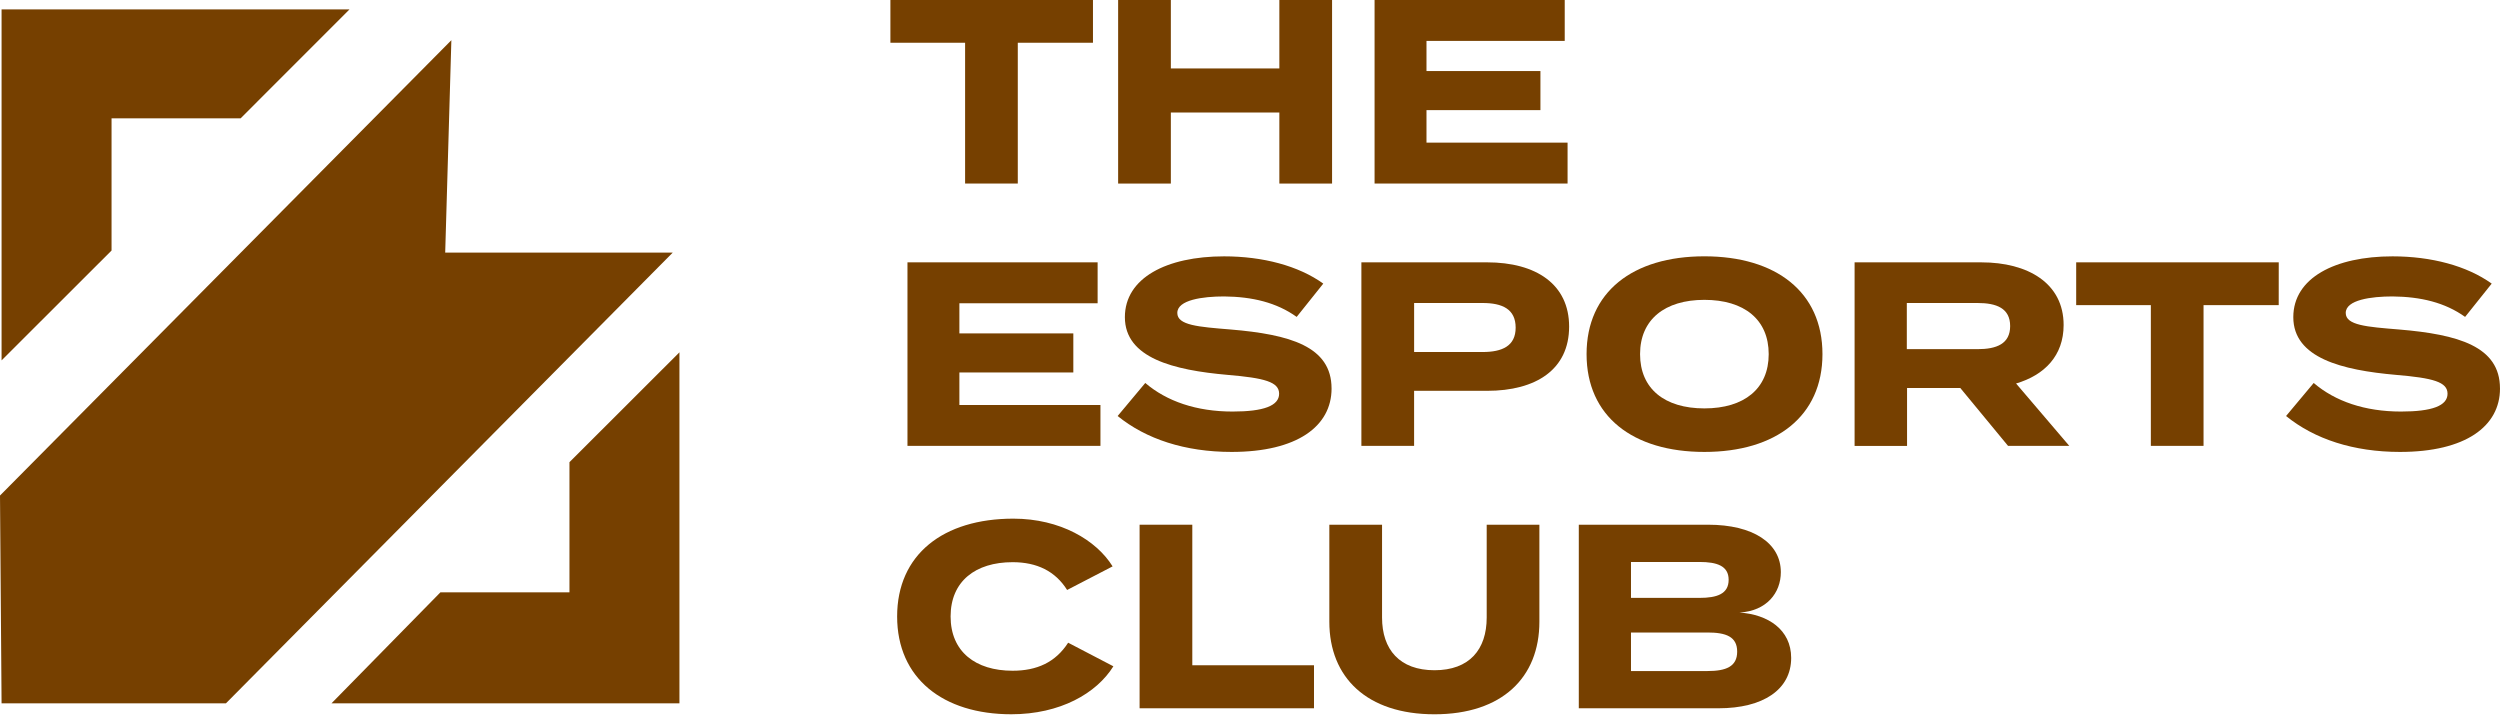
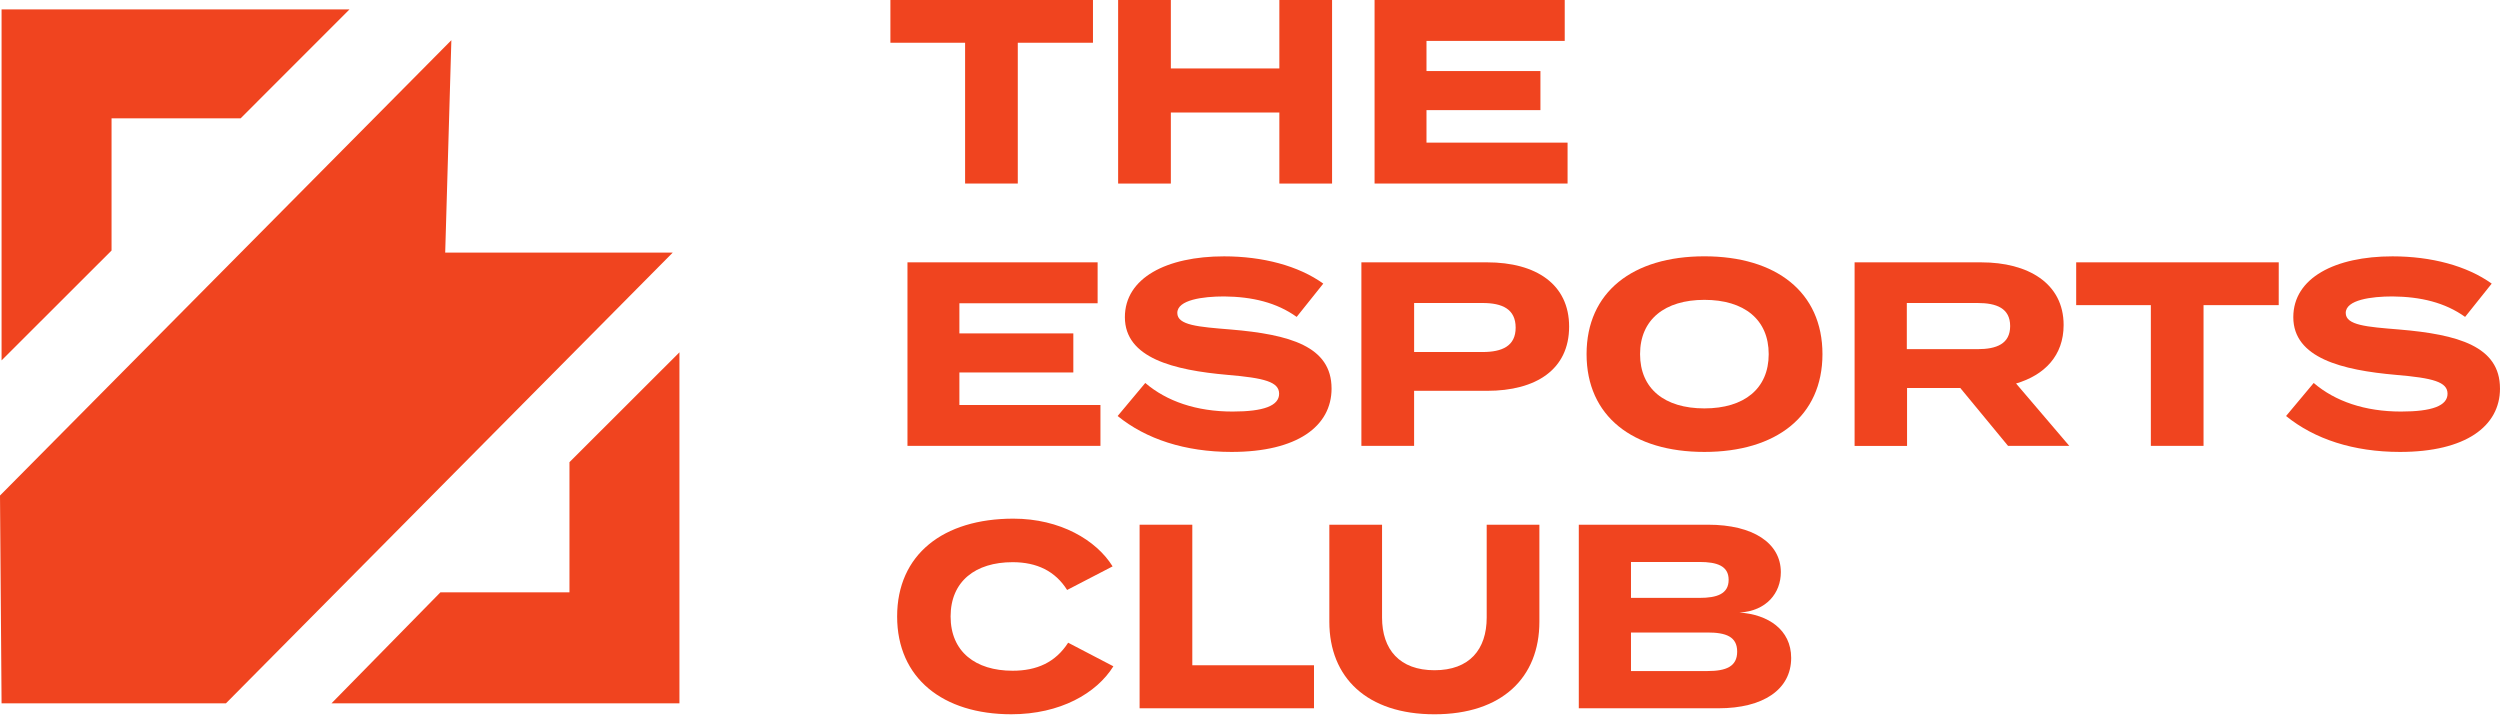
<svg xmlns="http://www.w3.org/2000/svg" width="245" height="70" viewBox="0 0 245 70" fill="none">
-   <path d="M107.111 4.189H99.743V17.987H94.58V4.189H87.26V0H107.111V4.189Z" fill="#764000" />
-   <path d="M130.543 0V17.989H125.377V11.026H114.743V17.989H109.577V0H114.743V6.708H125.377V0H130.543Z" fill="#764000" />
-   <path d="M153.622 13.978V17.987H134.708V0H153.343V4.009H139.796V6.963H150.962V10.792H139.796V13.978H153.622Z" fill="#764000" />
-   <path d="M107.844 39.689V43.698H88.932V25.709H107.567V29.718H94.02V32.672H105.186V36.501H94.02V39.687L107.844 39.689Z" fill="#764000" />
-   <path d="M130.494 38.071C130.494 41.774 127.127 44.289 120.694 44.289C116.136 44.289 112.313 43.031 109.529 40.769L112.237 37.531C114.34 39.329 117.251 40.332 120.796 40.332C123.834 40.332 125.354 39.766 125.354 38.586C125.354 37.429 123.935 37.043 120.289 36.737C115.022 36.274 110.238 35.091 110.238 31.082C110.238 27.228 114.34 25.122 119.96 25.122C123.758 25.122 127.251 26.047 129.681 27.794L127.074 31.057C125.098 29.642 122.719 29.077 119.96 29.051C117.884 29.051 115.376 29.383 115.376 30.669C115.376 31.877 117.428 32.032 120.593 32.289C126.392 32.777 130.492 33.934 130.492 38.069L130.494 38.071Z" fill="#764000" />
-   <path d="M153.774 32.006C153.774 36.194 150.558 38.301 145.722 38.301H138.582V43.698H133.416V25.709H145.722C150.558 25.709 153.774 27.871 153.774 32.006ZM148.534 32.109C148.534 30.283 147.216 29.694 145.293 29.694H138.584V34.498H145.293C147.219 34.498 148.534 33.908 148.534 32.109Z" fill="#764000" />
-   <path d="M155.484 34.705C155.484 28.614 160.014 25.119 167.029 25.119C174.045 25.119 178.601 28.614 178.601 34.705C178.601 40.797 174.043 44.289 167.029 44.289C160.016 44.289 155.484 40.795 155.484 34.705ZM173.333 34.705C173.333 31.312 170.929 29.385 167.029 29.385C163.156 29.385 160.726 31.312 160.726 34.705C160.726 38.099 163.132 40.023 167.029 40.023C170.927 40.023 173.333 38.097 173.333 34.705Z" fill="#764000" />
-   <path d="M196.792 43.7L192.108 38.022H186.891V43.7H181.75V25.711H194.183C198.716 25.711 202.235 27.74 202.235 31.852C202.235 34.858 200.362 36.76 197.575 37.583L202.792 43.698H196.79L196.792 43.7ZM193.805 34.217C195.652 34.217 196.995 33.705 196.995 31.954C196.995 30.204 195.652 29.694 193.805 29.694H186.868V34.215H193.805V34.217Z" fill="#764000" />
-   <path d="M223.314 29.9H215.947V43.698H210.783V29.9H203.466V25.711H223.317L223.314 29.9Z" fill="#764000" />
-   <path d="M245 38.071C245 41.774 241.633 44.289 235.2 44.289C230.642 44.289 226.819 43.031 224.034 40.769L226.743 37.531C228.846 39.329 231.757 40.332 235.301 40.332C238.339 40.332 239.859 39.766 239.859 38.586C239.859 37.429 238.441 37.043 234.795 36.737C229.528 36.274 224.744 35.091 224.744 31.082C224.744 27.228 228.846 25.122 234.465 25.122C238.263 25.122 241.757 26.047 244.187 27.794L241.58 31.057C239.604 29.642 237.225 29.077 234.465 29.051C232.39 29.051 229.882 29.383 229.882 30.669C229.882 31.877 231.934 32.032 235.099 32.289C240.898 32.777 244.998 33.934 244.998 38.069L245 38.071Z" fill="#764000" />
-   <path d="M104.679 62.985L109.111 65.297C107.466 67.943 103.896 69.998 99.11 69.998C92.426 69.998 87.919 66.478 87.919 60.414C87.919 54.351 92.426 50.828 99.313 50.828C103.896 50.828 107.441 52.934 109.035 55.505L104.578 57.817C103.413 55.968 101.616 55.094 99.235 55.094C95.589 55.094 93.159 56.971 93.159 60.414C93.159 63.857 95.589 65.732 99.235 65.732C101.614 65.732 103.438 64.911 104.679 62.985Z" fill="#764000" />
-   <path d="M128.772 65.196V69.411H111.68V51.422H116.846V65.196H128.772Z" fill="#764000" />
-   <path d="M150.86 51.422V60.931C150.86 66.405 147.189 70 140.579 70C133.969 70 130.275 66.403 130.275 60.931V51.422H135.441V60.519C135.441 63.654 137.161 65.683 140.581 65.683C144.001 65.683 145.696 63.654 145.696 60.519V51.422H150.862H150.86Z" fill="#764000" />
-   <path d="M175.535 64.476C175.535 67.585 172.774 69.411 168.419 69.411H154.722V51.422H167.407C171.763 51.422 174.522 53.196 174.522 56.073C174.522 58.102 173.129 59.876 170.471 60.031C173.255 60.211 175.535 61.702 175.535 64.476ZM159.837 58.593H166.546C168.267 58.593 169.407 58.205 169.407 56.819C169.407 55.456 168.267 55.073 166.546 55.073H159.837V58.593ZM170.243 63.859C170.243 62.394 169.153 61.985 167.331 61.985H159.837V65.762H167.331C169.155 65.762 170.243 65.325 170.243 63.859Z" fill="#764000" />
-   <path d="M43.63 24.752H65.931L22.144 68.924H0.154L0 48.563L44.234 3.94L43.63 24.752Z" fill="#764000" />
-   <path d="M66.585 68.924H32.488L43.159 58.051H55.807V45.293L66.585 34.527V68.924Z" fill="#764000" />
-   <path d="M23.58 11.596H10.932V24.552L0.154 35.318V0.921H34.251L23.58 11.596Z" fill="#764000" />
+   <path d="M107.111 4.189H99.743V17.987H94.58V4.189H87.26V0H107.111V4.189Z" fill="#f0441f" />
+   <path d="M130.543 0V17.989H125.377V11.026H114.743V17.989H109.577V0H114.743V6.708H125.377V0H130.543Z" fill="#f0441f" />
+   <path d="M153.622 13.978V17.987H134.708V0H153.343V4.009H139.796V6.963H150.962V10.792H139.796V13.978H153.622Z" fill="#f0441f" />
+   <path d="M107.844 39.689V43.698H88.932V25.709H107.567V29.718H94.02V32.672H105.186V36.501H94.02V39.687L107.844 39.689Z" fill="#f0441f" />
+   <path d="M130.494 38.071C130.494 41.774 127.127 44.289 120.694 44.289C116.136 44.289 112.313 43.031 109.529 40.769L112.237 37.531C114.34 39.329 117.251 40.332 120.796 40.332C123.834 40.332 125.354 39.766 125.354 38.586C125.354 37.429 123.935 37.043 120.289 36.737C115.022 36.274 110.238 35.091 110.238 31.082C110.238 27.228 114.34 25.122 119.96 25.122C123.758 25.122 127.251 26.047 129.681 27.794L127.074 31.057C125.098 29.642 122.719 29.077 119.96 29.051C117.884 29.051 115.376 29.383 115.376 30.669C115.376 31.877 117.428 32.032 120.593 32.289C126.392 32.777 130.492 33.934 130.492 38.069L130.494 38.071Z" fill="#f0441f" />
+   <path d="M153.774 32.006C153.774 36.194 150.558 38.301 145.722 38.301H138.582V43.698H133.416V25.709H145.722C150.558 25.709 153.774 27.871 153.774 32.006ZM148.534 32.109C148.534 30.283 147.216 29.694 145.293 29.694H138.584V34.498H145.293C147.219 34.498 148.534 33.908 148.534 32.109Z" fill="#f0441f" />
+   <path d="M155.484 34.705C155.484 28.614 160.014 25.119 167.029 25.119C174.045 25.119 178.601 28.614 178.601 34.705C178.601 40.797 174.043 44.289 167.029 44.289C160.016 44.289 155.484 40.795 155.484 34.705ZM173.333 34.705C173.333 31.312 170.929 29.385 167.029 29.385C163.156 29.385 160.726 31.312 160.726 34.705C160.726 38.099 163.132 40.023 167.029 40.023C170.927 40.023 173.333 38.097 173.333 34.705Z" fill="#f0441f" />
+   <path d="M196.792 43.7L192.108 38.022H186.891V43.7H181.75V25.711H194.183C198.716 25.711 202.235 27.74 202.235 31.852C202.235 34.858 200.362 36.76 197.575 37.583L202.792 43.698H196.79L196.792 43.7ZM193.805 34.217C195.652 34.217 196.995 33.705 196.995 31.954C196.995 30.204 195.652 29.694 193.805 29.694H186.868V34.215H193.805V34.217Z" fill="#f0441f" />
+   <path d="M223.314 29.9H215.947V43.698H210.783V29.9H203.466V25.711H223.317L223.314 29.9Z" fill="#f0441f" />
+   <path d="M245 38.071C245 41.774 241.633 44.289 235.2 44.289C230.642 44.289 226.819 43.031 224.034 40.769L226.743 37.531C228.846 39.329 231.757 40.332 235.301 40.332C238.339 40.332 239.859 39.766 239.859 38.586C239.859 37.429 238.441 37.043 234.795 36.737C229.528 36.274 224.744 35.091 224.744 31.082C224.744 27.228 228.846 25.122 234.465 25.122C238.263 25.122 241.757 26.047 244.187 27.794L241.58 31.057C239.604 29.642 237.225 29.077 234.465 29.051C232.39 29.051 229.882 29.383 229.882 30.669C229.882 31.877 231.934 32.032 235.099 32.289C240.898 32.777 244.998 33.934 244.998 38.069L245 38.071Z" fill="#f0441f" />
+   <path d="M104.679 62.985L109.111 65.297C107.466 67.943 103.896 69.998 99.11 69.998C92.426 69.998 87.919 66.478 87.919 60.414C87.919 54.351 92.426 50.828 99.313 50.828C103.896 50.828 107.441 52.934 109.035 55.505L104.578 57.817C103.413 55.968 101.616 55.094 99.235 55.094C95.589 55.094 93.159 56.971 93.159 60.414C93.159 63.857 95.589 65.732 99.235 65.732C101.614 65.732 103.438 64.911 104.679 62.985Z" fill="#f0441f" />
+   <path d="M128.772 65.196V69.411H111.68V51.422H116.846V65.196H128.772Z" fill="#f0441f" />
+   <path d="M150.86 51.422V60.931C150.86 66.405 147.189 70 140.579 70C133.969 70 130.275 66.403 130.275 60.931V51.422H135.441V60.519C135.441 63.654 137.161 65.683 140.581 65.683C144.001 65.683 145.696 63.654 145.696 60.519V51.422H150.862H150.86Z" fill="#f0441f" />
+   <path d="M175.535 64.476C175.535 67.585 172.774 69.411 168.419 69.411H154.722V51.422H167.407C171.763 51.422 174.522 53.196 174.522 56.073C174.522 58.102 173.129 59.876 170.471 60.031C173.255 60.211 175.535 61.702 175.535 64.476ZM159.837 58.593H166.546C168.267 58.593 169.407 58.205 169.407 56.819C169.407 55.456 168.267 55.073 166.546 55.073H159.837V58.593ZM170.243 63.859C170.243 62.394 169.153 61.985 167.331 61.985H159.837V65.762H167.331C169.155 65.762 170.243 65.325 170.243 63.859Z" fill="#f0441f" />
+   <path d="M43.63 24.752H65.931L22.144 68.924H0.154L0 48.563L44.234 3.94L43.63 24.752Z" fill="#f0441f" />
+   <path d="M66.585 68.924H32.488L43.159 58.051H55.807V45.293L66.585 34.527V68.924Z" fill="#f0441f" />
+   <path d="M23.58 11.596H10.932V24.552L0.154 35.318V0.921H34.251L23.58 11.596Z" fill="#f0441f" />
</svg>
